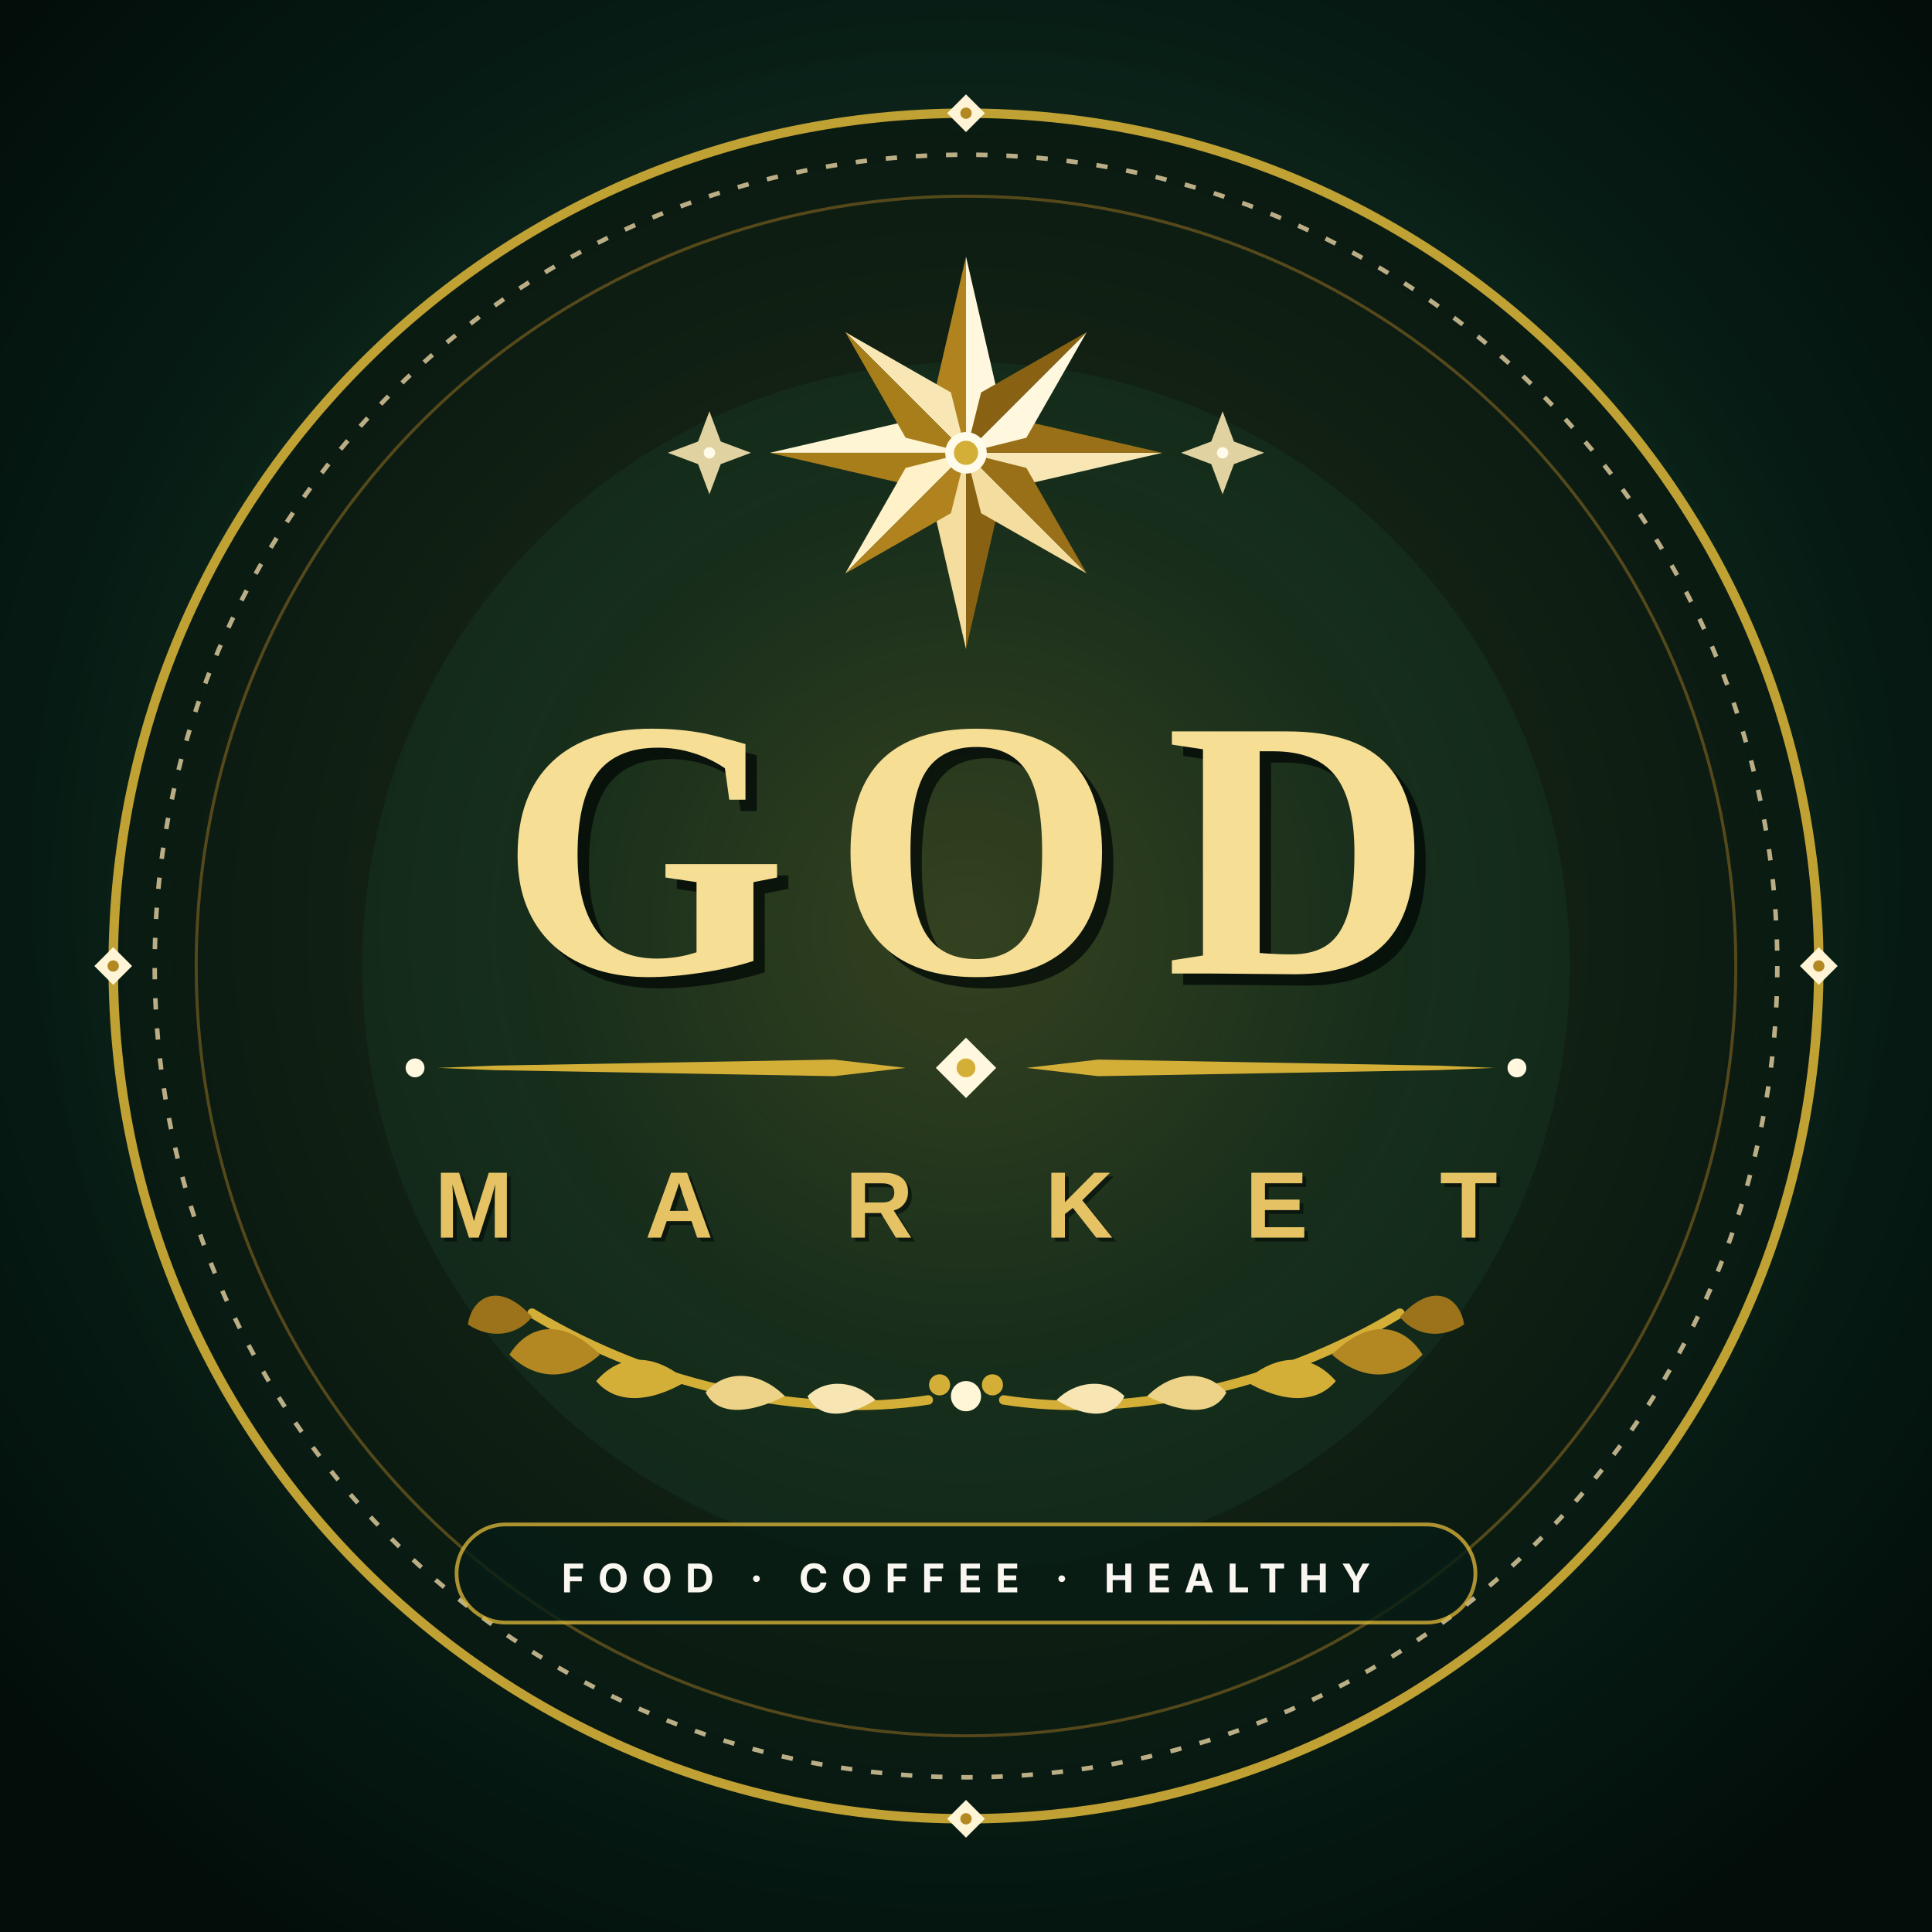
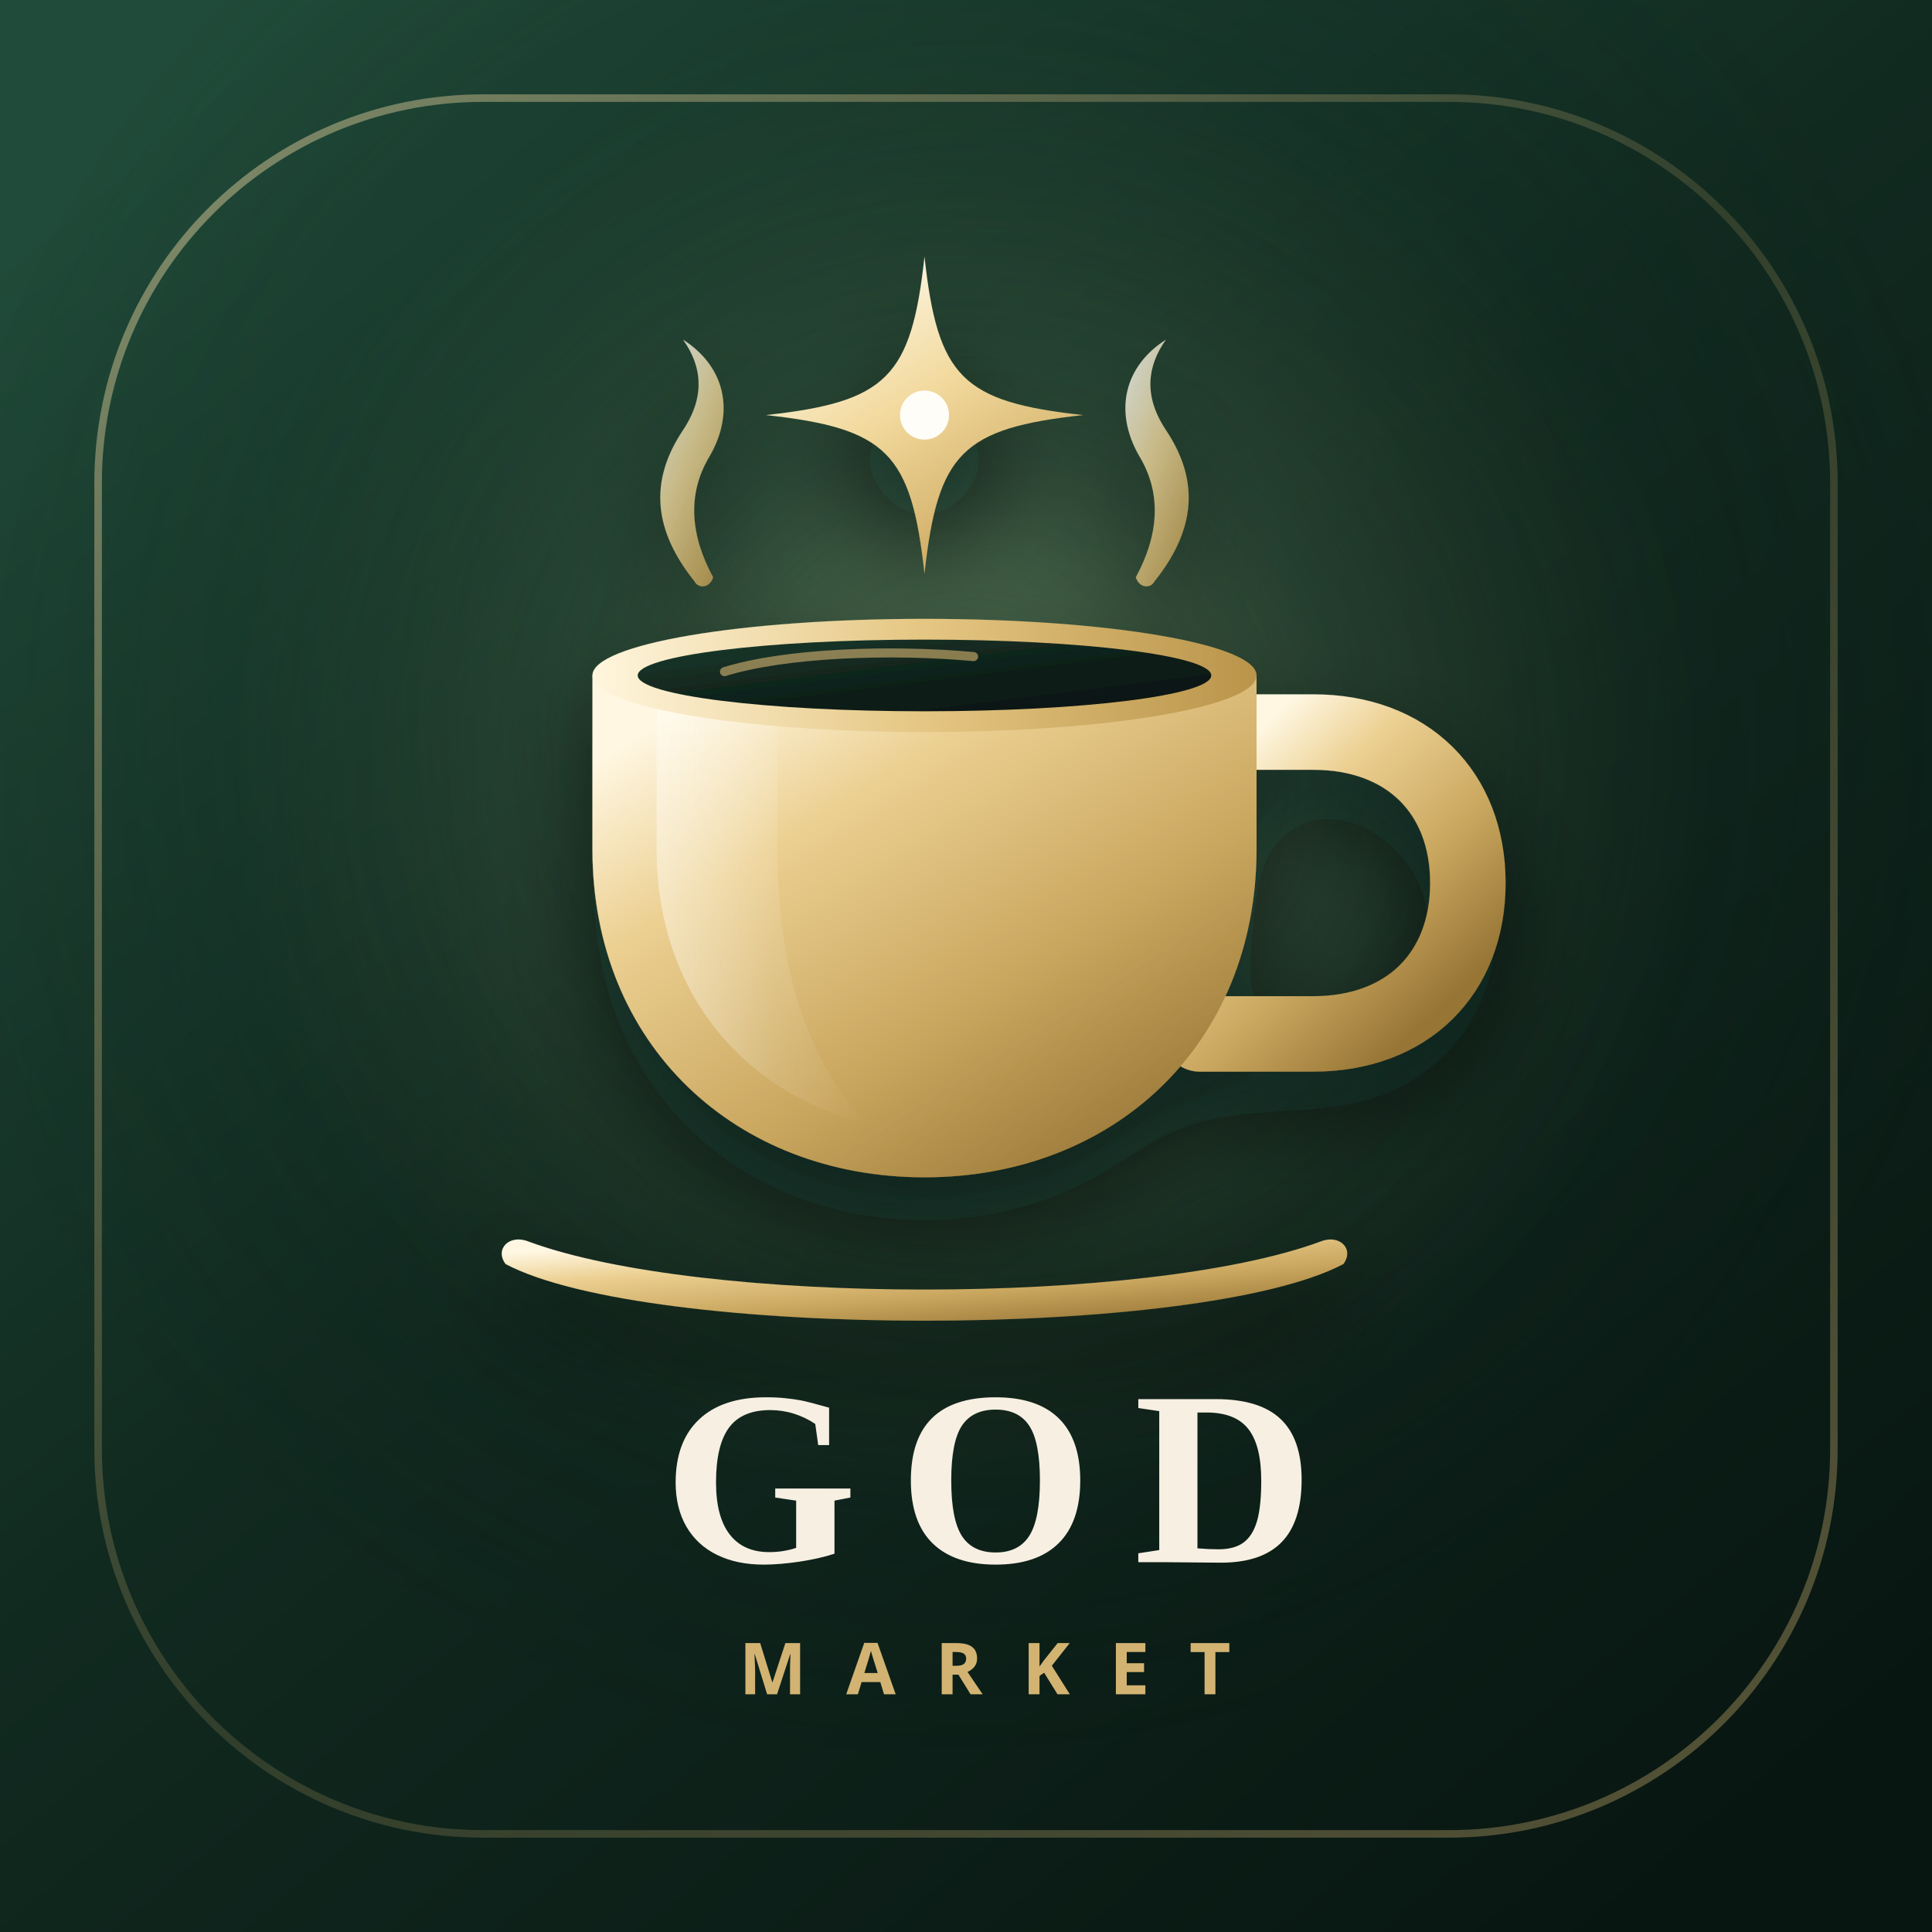
<svg xmlns="http://www.w3.org/2000/svg" viewBox="0 0 512 512" width="512" height="512">
  <defs>
-     <radialGradient id="bgGlow" cx="50%" cy="45%" r="65%">
-       <stop offset="0%" stop-color="#143F2E" />
-       <stop offset="40%" stop-color="#0A291E" />
-       <stop offset="75%" stop-color="#061A13" />
-       <stop offset="100%" stop-color="#030E0A" />
+     <linearGradient id="gmBg" x1="12%" y1="4%" x2="88%" y2="96%">
+       <stop offset="0%" stop-color="#204A39" />
+       <stop offset="46%" stop-color="#112A20" />
+       <stop offset="100%" stop-color="#081611" />
+     </linearGradient>
+     <radialGradient id="gmSpotlight" cx="50%" cy="38%" r="54%">
+       <stop offset="0%" stop-color="#2E6751" stop-opacity="0.68" />
+       <stop offset="56%" stop-color="#143227" stop-opacity="0.22" />
+       <stop offset="100%" stop-color="#07120E" stop-opacity="0" />
    </radialGradient>
-     <radialGradient id="goldAura" cx="50%" cy="48%" r="48%">
-       <stop offset="0%" stop-color="#D4AF37" stop-opacity="0.22" />
-       <stop offset="45%" stop-color="#D4AF37" stop-opacity="0.08" />
-       <stop offset="100%" stop-color="#D4AF37" stop-opacity="0" />
+     <radialGradient id="gmGoldAura" cx="50%" cy="40%" r="38%">
+       <stop offset="0%" stop-color="#EAD08E" stop-opacity="0.26" />
+       <stop offset="52%" stop-color="#C8A96A" stop-opacity="0.08" />
+       <stop offset="100%" stop-color="#C8A96A" stop-opacity="0" />
    </radialGradient>
-     <linearGradient id="goldGrad" x1="0%" y1="0%" x2="100%" y2="100%">
-       <stop offset="0%" stop-color="#FFF8E0" />
-       <stop offset="25%" stop-color="#F7E2A3" />
-       <stop offset="50%" stop-color="#D4AF37" />
-       <stop offset="75%" stop-color="#A87F22" />
-       <stop offset="100%" stop-color="#7A5913" />
+     <linearGradient id="gmGoldCup" x1="14%" y1="6%" x2="88%" y2="94%">
+       <stop offset="0%" stop-color="#FFF7E2" />
+       <stop offset="26%" stop-color="#ECD092" />
+       <stop offset="64%" stop-color="#C9A65E" />
+       <stop offset="100%" stop-color="#967434" />
    </linearGradient>
-     <linearGradient id="goldLight" x1="0%" y1="0%" x2="0%" y2="100%">
-       <stop offset="0%" stop-color="#FFFFFF" />
-       <stop offset="35%" stop-color="#FCEABF" />
-       <stop offset="70%" stop-color="#D4AF37" />
-       <stop offset="100%" stop-color="#A57E23" />
+     <linearGradient id="gmRimGold" x1="0%" y1="0%" x2="100%" y2="0%">
+       <stop offset="0%" stop-color="#FFF6DE" />
+       <stop offset="50%" stop-color="#E5C682" />
+       <stop offset="100%" stop-color="#B9944A" />
    </linearGradient>
-     <linearGradient id="goldDark" x1="0%" y1="0%" x2="0%" y2="100%">
-       <stop offset="0%" stop-color="#D4AF37" />
-       <stop offset="50%" stop-color="#A87F22" />
-       <stop offset="100%" stop-color="#6F5010" />
+     <linearGradient id="gmEspresso" x1="0%" y1="0%" x2="100%" y2="100%">
+       <stop offset="0%" stop-color="#1E3C2F" />
+       <stop offset="55%" stop-color="#0D1F18" />
+       <stop offset="100%" stop-color="#07120E" />
    </linearGradient>
+     <linearGradient id="gmCupSheen" x1="0%" y1="0%" x2="100%" y2="0%">
+       <stop offset="0%" stop-color="#FFFDF6" stop-opacity="0.46" />
+       <stop offset="55%" stop-color="#FFFDF6" stop-opacity="0.12" />
+       <stop offset="100%" stop-color="#FFFDF6" stop-opacity="0" />
+     </linearGradient>
+     <linearGradient id="gmStarGold" x1="20%" y1="0%" x2="80%" y2="100%">
+       <stop offset="0%" stop-color="#FFFDF4" />
+       <stop offset="45%" stop-color="#F2D99D" />
+       <stop offset="100%" stop-color="#C49E52" />
+     </linearGradient>
+     <linearGradient id="gmFrameStroke" x1="0%" y1="0%" x2="100%" y2="100%">
+       <stop offset="0%" stop-color="#F5DFAC" stop-opacity="0.48" />
+       <stop offset="50%" stop-color="#C8A96A" stop-opacity="0.18" />
+       <stop offset="100%" stop-color="#E5C57E" stop-opacity="0.36" />
+     </linearGradient>
+     <filter id="gmShadow" x="-20%" y="-20%" width="140%" height="145%">
+       <feDropShadow dx="0" dy="12" stdDeviation="12" flood-color="#040D0A" flood-opacity="0.58" />
+     </filter>
  </defs>
-   <rect width="512" height="512" fill="#081E16" />
-   <rect width="512" height="512" fill="url(#bgGlow)" />
-   <circle cx="256" cy="256" r="226" fill="#061811" />
-   <circle cx="256" cy="256" r="160" fill="#0A2A1E" opacity="0.6" />
-   <rect width="512" height="512" fill="url(#goldAura)" />
-   <circle cx="256" cy="256" r="226" fill="none" stroke="#D4AF37" stroke-width="2.5" opacity="0.9" />
-   <circle cx="256" cy="256" r="215" fill="none" stroke="#F5DFAC" stroke-width="1.2" stroke-dasharray="3,5" opacity="0.75" />
-   <circle cx="256" cy="256" r="204" fill="none" stroke="#9E7624" stroke-width="0.8" opacity="0.5" />
-   <g fill="#FFF5D6">
-     <polygon points="256,25 261,30 256,35 251,30" />
-     <circle cx="256" cy="30" r="1.5" fill="#B38722" />
-     <polygon points="256,477 261,482 256,487 251,482" />
-     <circle cx="256" cy="482" r="1.5" fill="#B38722" />
-     <polygon points="25,256 30,261 35,256 30,251" />
-     <circle cx="30" cy="256" r="1.5" fill="#B38722" />
-     <polygon points="477,256 482,261 487,256 482,251" />
-     <circle cx="482" cy="256" r="1.5" fill="#B38722" />
+   <rect width="512" height="512" fill="url(#gmBg)" />
+   <rect width="512" height="512" fill="url(#gmSpotlight)" />
+   <rect width="512" height="512" fill="url(#gmGoldAura)" />
+   <rect x="26" y="26" width="460" height="460" rx="102" fill="none" stroke="url(#gmFrameStroke)" stroke-width="2" />
+   <g filter="url(#gmShadow)">
+     <path d="M 184 154 C 172 139 173 126 181 114 C 187 105 186 97 181 90 C 192 97 195 109 188 121 C 182 131 183 142 189 153 C 188 156 185 156 184 154 Z" fill="url(#gmStarGold)" opacity="0.78" />
+     <path d="M 306 154 C 318 139 317 126 309 114 C 303 105 304 97 309 90 C 298 97 295 109 302 121 C 308 131 307 142 301 153 C 302 156 305 156 306 154 Z" fill="url(#gmStarGold)" opacity="0.78" />
+     <path d="M 245 68 C 248.5 100 255 106.5 287 110 C 255 113.5 248.5 120 245 152 C 241.5 120 235 113.5 203 110 C 235 106.5 241.5 100 245 68 Z" fill="url(#gmStarGold)" />
+     <circle cx="245" cy="110" r="6.5" fill="#FFFDF8" />
+     <path d="M 326 194 H 348 C 373 194 389 210 389 234 C 389 258 373 274 348 274 H 318" fill="none" stroke="url(#gmGoldCup)" stroke-width="20" stroke-linecap="round" stroke-linejoin="round" />
+     <path d="M 157 179 H 333 V 225 C 333 277 295 312 245 312 C 195 312 157 277 157 225 Z" fill="url(#gmGoldCup)" />
+     <path d="M 174 188 H 206 V 225 C 206 260 216 284 230 298 C 195 289 174 261 174 225 Z" fill="url(#gmCupSheen)" />
+     <ellipse cx="245" cy="179" rx="88" ry="15" fill="url(#gmRimGold)" />
+     <ellipse cx="245" cy="179" rx="76" ry="9.5" fill="url(#gmEspresso)" />
+     <path d="M 192 178 C 208 173 236 172 258 174" fill="none" stroke="#D9B672" stroke-width="2.4" stroke-linecap="round" opacity="0.6" />
+     <path d="M 140 329 C 186 346 304 346 350 329 C 355 327 359 331 356 335 C 318 355 172 355 134 335 C 131 331 135 327 140 329 Z" fill="url(#gmGoldCup)" />
  </g>
-   <g transform="translate(256, 120)">
-     <polygon points="0,0 0,-52 9,-13" fill="#FFF7DE" />
-     <polygon points="0,0 0,-52 -9,-13" fill="#B0831F" />
-     <polygon points="0,0 0,52 -9,13" fill="#F4DD9E" />
-     <polygon points="0,0 0,52 9,13" fill="#886212" />
-     <polygon points="0,0 52,0 13,9" fill="#F8E6B4" />
-     <polygon points="0,0 52,0 13,-9" fill="#997017" />
-     <polygon points="0,0 -52,0 -13,-9" fill="#FEF5D4" />
-     <polygon points="0,0 -52,0 -13,9" fill="#A87E1B" />
-     <polygon points="0,0 32,-32 16,-4" fill="#FFF7DE" />
-     <polygon points="0,0 32,-32 4,-16" fill="#886212" />
-     <polygon points="0,0 -32,-32 -4,-16" fill="#F8E6B4" />
-     <polygon points="0,0 -32,-32 -16,-4" fill="#A87E1B" />
-     <polygon points="0,0 32,32 4,16" fill="#F4DD9E" />
-     <polygon points="0,0 32,32 16,4" fill="#997017" />
-     <polygon points="0,0 -32,32 -16,4" fill="#FFF1C8" />
-     <polygon points="0,0 -32,32 -4,16" fill="#B0831F" />
-     <circle cx="0" cy="0" r="5.5" fill="#FFFBEB" />
-     <circle cx="0" cy="0" r="3.2" fill="#D4AF37" />
-     <g transform="translate(-68, 0)">
-       <path d="M 0 -11 L 3 -3 L 11 0 L 3 3 L 0 11 L -3 3 L -11 0 L -3 -3 Z" fill="#F7E4AF" opacity="0.9" />
-       <circle cx="0" cy="0" r="1.5" fill="#FFFBEB" />
-     </g>
-     <g transform="translate(68, 0)">
-       <path d="M 0 -11 L 3 -3 L 11 0 L 3 3 L 0 11 L -3 3 L -11 0 L -3 -3 Z" fill="#F7E4AF" opacity="0.9" />
-       <circle cx="0" cy="0" r="1.5" fill="#FFFBEB" />
-     </g>
-   </g>
-   <text x="259" y="261" font-family="'Cinzel', 'Playfair Display', 'Georgia', 'Times New Roman', serif" font-size="98" font-weight="900" letter-spacing="12" fill="#020805" opacity="0.75" text-anchor="middle">GOD</text>
-   <text x="256" y="258" font-family="'Cinzel', 'Playfair Display', 'Georgia', 'Times New Roman', serif" font-size="98" font-weight="900" letter-spacing="12" fill="#F6DE95" text-anchor="middle">GOD</text>
-   <g transform="translate(256, 283)">
-     <polygon points="0,-8 8,0 0,8 -8,0" fill="#FFF8DE" />
-     <circle cx="0" cy="0" r="2.5" fill="#D4AF37" />
-     <path d="M -16 0 L -35 -2.2 L -125 -0.6 L -140 0 L -125 0.6 L -35 2.2 Z" fill="#D4AF37" />
-     <circle cx="-146" cy="0" r="2.5" fill="#FFF8DE" />
-     <path d="M 16 0 L 35 -2.2 L 125 -0.6 L 140 0 L 125 0.6 L 35 2.2 Z" fill="#D4AF37" />
-     <circle cx="146" cy="0" r="2.5" fill="#FFF8DE" />
-   </g>
-   <text x="257" y="329" font-family="'Outfit', 'Cinzel', 'Arial', sans-serif" font-size="25" font-weight="800" letter-spacing="14" fill="#020805" opacity="0.6" text-anchor="middle">M A R K E T</text>
-   <text x="256" y="328" font-family="'Outfit', 'Cinzel', 'Arial', sans-serif" font-size="25" font-weight="800" letter-spacing="14" fill="#E5C365" text-anchor="middle">M A R K E T</text>
-   <g transform="translate(256, 362)">
-     <circle cx="0" cy="8" r="4" fill="#FFF6D8" />
-     <circle cx="-7" cy="5" r="2.8" fill="#D4AF37" />
-     <circle cx="7" cy="5" r="2.8" fill="#D4AF37" />
-     <path d="M -10 9 C -42 14 -82 6 -115 -14" fill="none" stroke="#D4AF37" stroke-width="2.5" stroke-linecap="round" />
-     <path d="M -24 9 C -29 4 -37 3 -42 8 C -39 14 -32 14 -24 9 Z" fill="#F8E5B4" />
-     <path d="M -48 8 C -55 1 -64 1 -69 7 C -66 13 -58 13 -48 8 Z" fill="#ECD388" />
-     <path d="M -74 4 C -83 -4 -92 -3 -98 4 C -93 10 -84 10 -74 4 Z" fill="#D4AF37" />
-     <path d="M -97 -3 C -107 -13 -116 -11 -121 -3 C -114 4 -105 4 -97 -3 Z" fill="#B38722" />
-     <path d="M -115 -13 C -124 -23 -131 -18 -132 -11 C -126 -7 -119 -8 -115 -13 Z" fill="#9C731A" />
-     <path d="M 10 9 C 42 14 82 6 115 -14" fill="none" stroke="#D4AF37" stroke-width="2.5" stroke-linecap="round" />
-     <path d="M 24 9 C 29 4 37 3 42 8 C 39 14 32 14 24 9 Z" fill="#F8E5B4" />
-     <path d="M 48 8 C 55 1 64 1 69 7 C 66 13 58 13 48 8 Z" fill="#ECD388" />
-     <path d="M 74 4 C 83 -4 92 -3 98 4 C 93 10 84 10 74 4 Z" fill="#D4AF37" />
-     <path d="M 97 -3 C 107 -13 116 -11 121 -3 C 114 4 105 4 97 -3 Z" fill="#B38722" />
-     <path d="M 115 -13 C 124 -23 131 -18 132 -11 C 126 -7 119 -8 115 -13 Z" fill="#9C731A" />
-   </g>
-   <g transform="translate(256, 418)">
-     <rect x="-135" y="-14" width="270" height="26" rx="13" fill="#061C14" stroke="#D4AF37" stroke-width="1" opacity="0.8" />
-     <text x="0" y="4" font-family="'Outfit', -apple-system, sans-serif" font-size="10.5" font-weight="700" letter-spacing="3.5" fill="#FAF6F0" text-anchor="middle">FOOD · COFFEE · HEALTHY</text>
-   </g>
+   <text x="262" y="414" font-family="'Cinzel', 'Georgia', 'Times New Roman', serif" font-size="66" font-weight="700" letter-spacing="11" fill="#F6EFE2" text-anchor="middle">GOD</text>
+   <text x="261" y="449" font-family="'Plus Jakarta Sans', 'Segoe UI', -apple-system, sans-serif" font-size="19" font-weight="700" letter-spacing="10.5" fill="#D2B372" text-anchor="middle">MARKET</text>
</svg>
